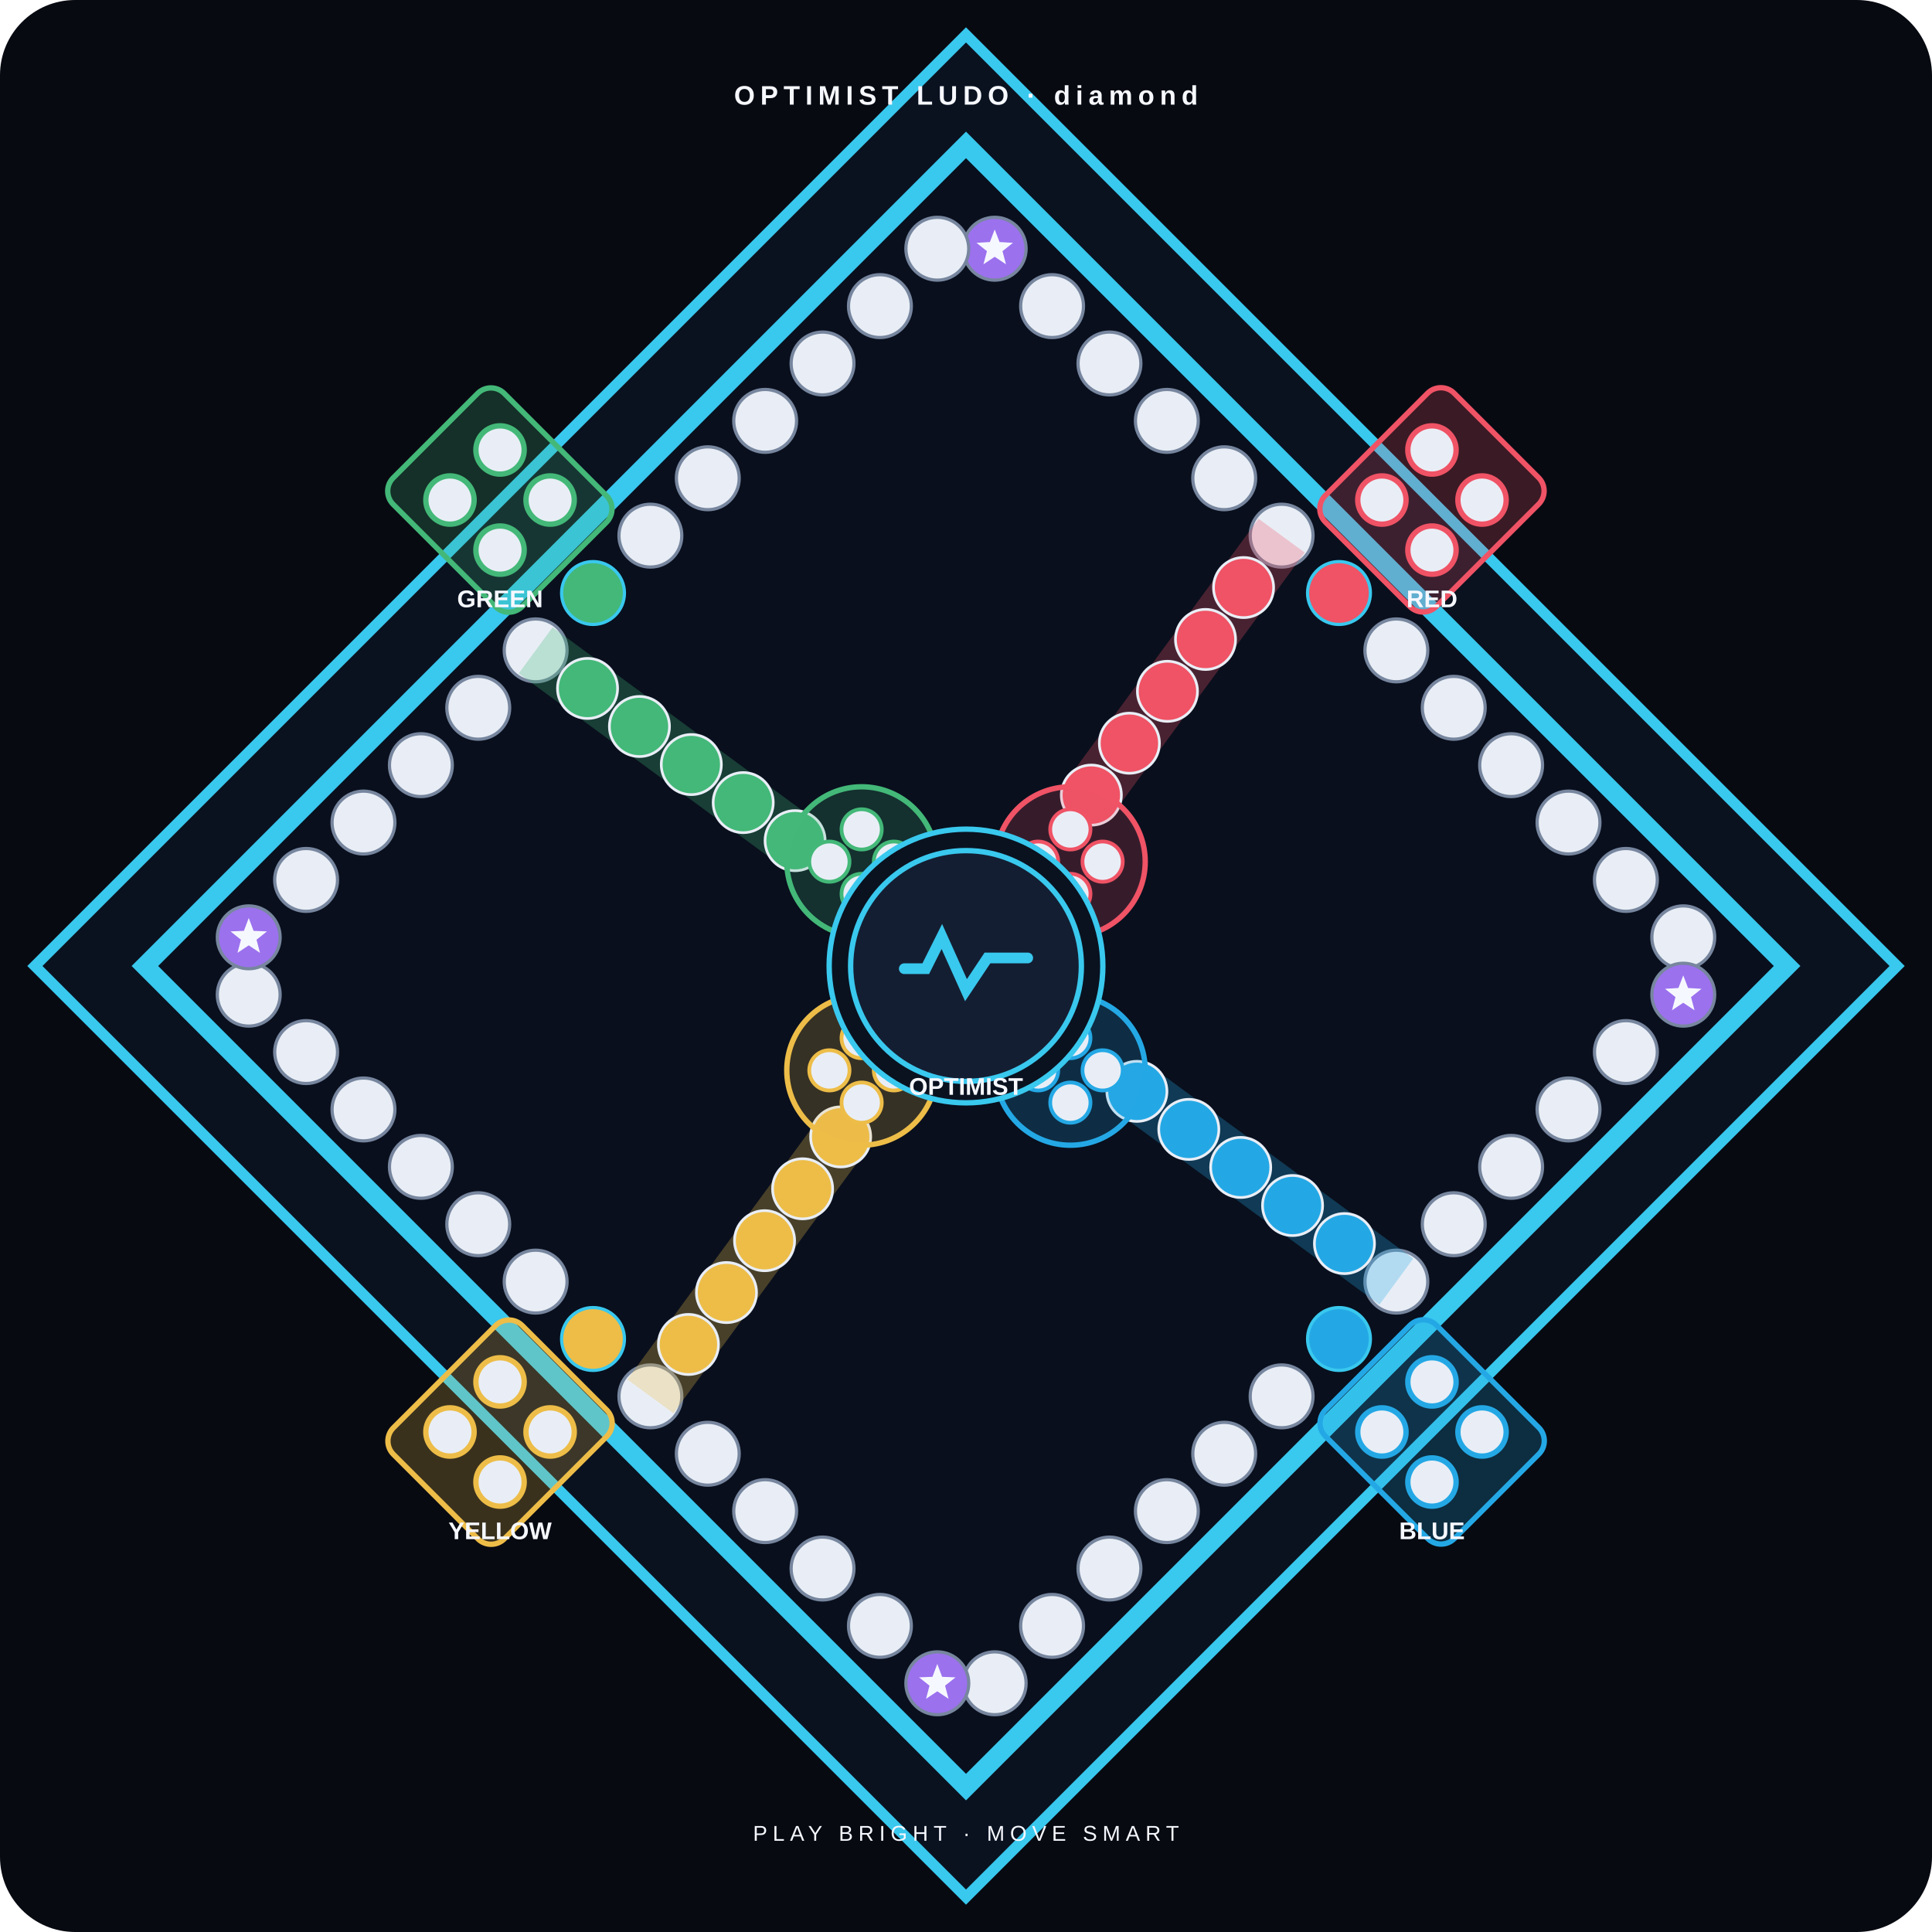
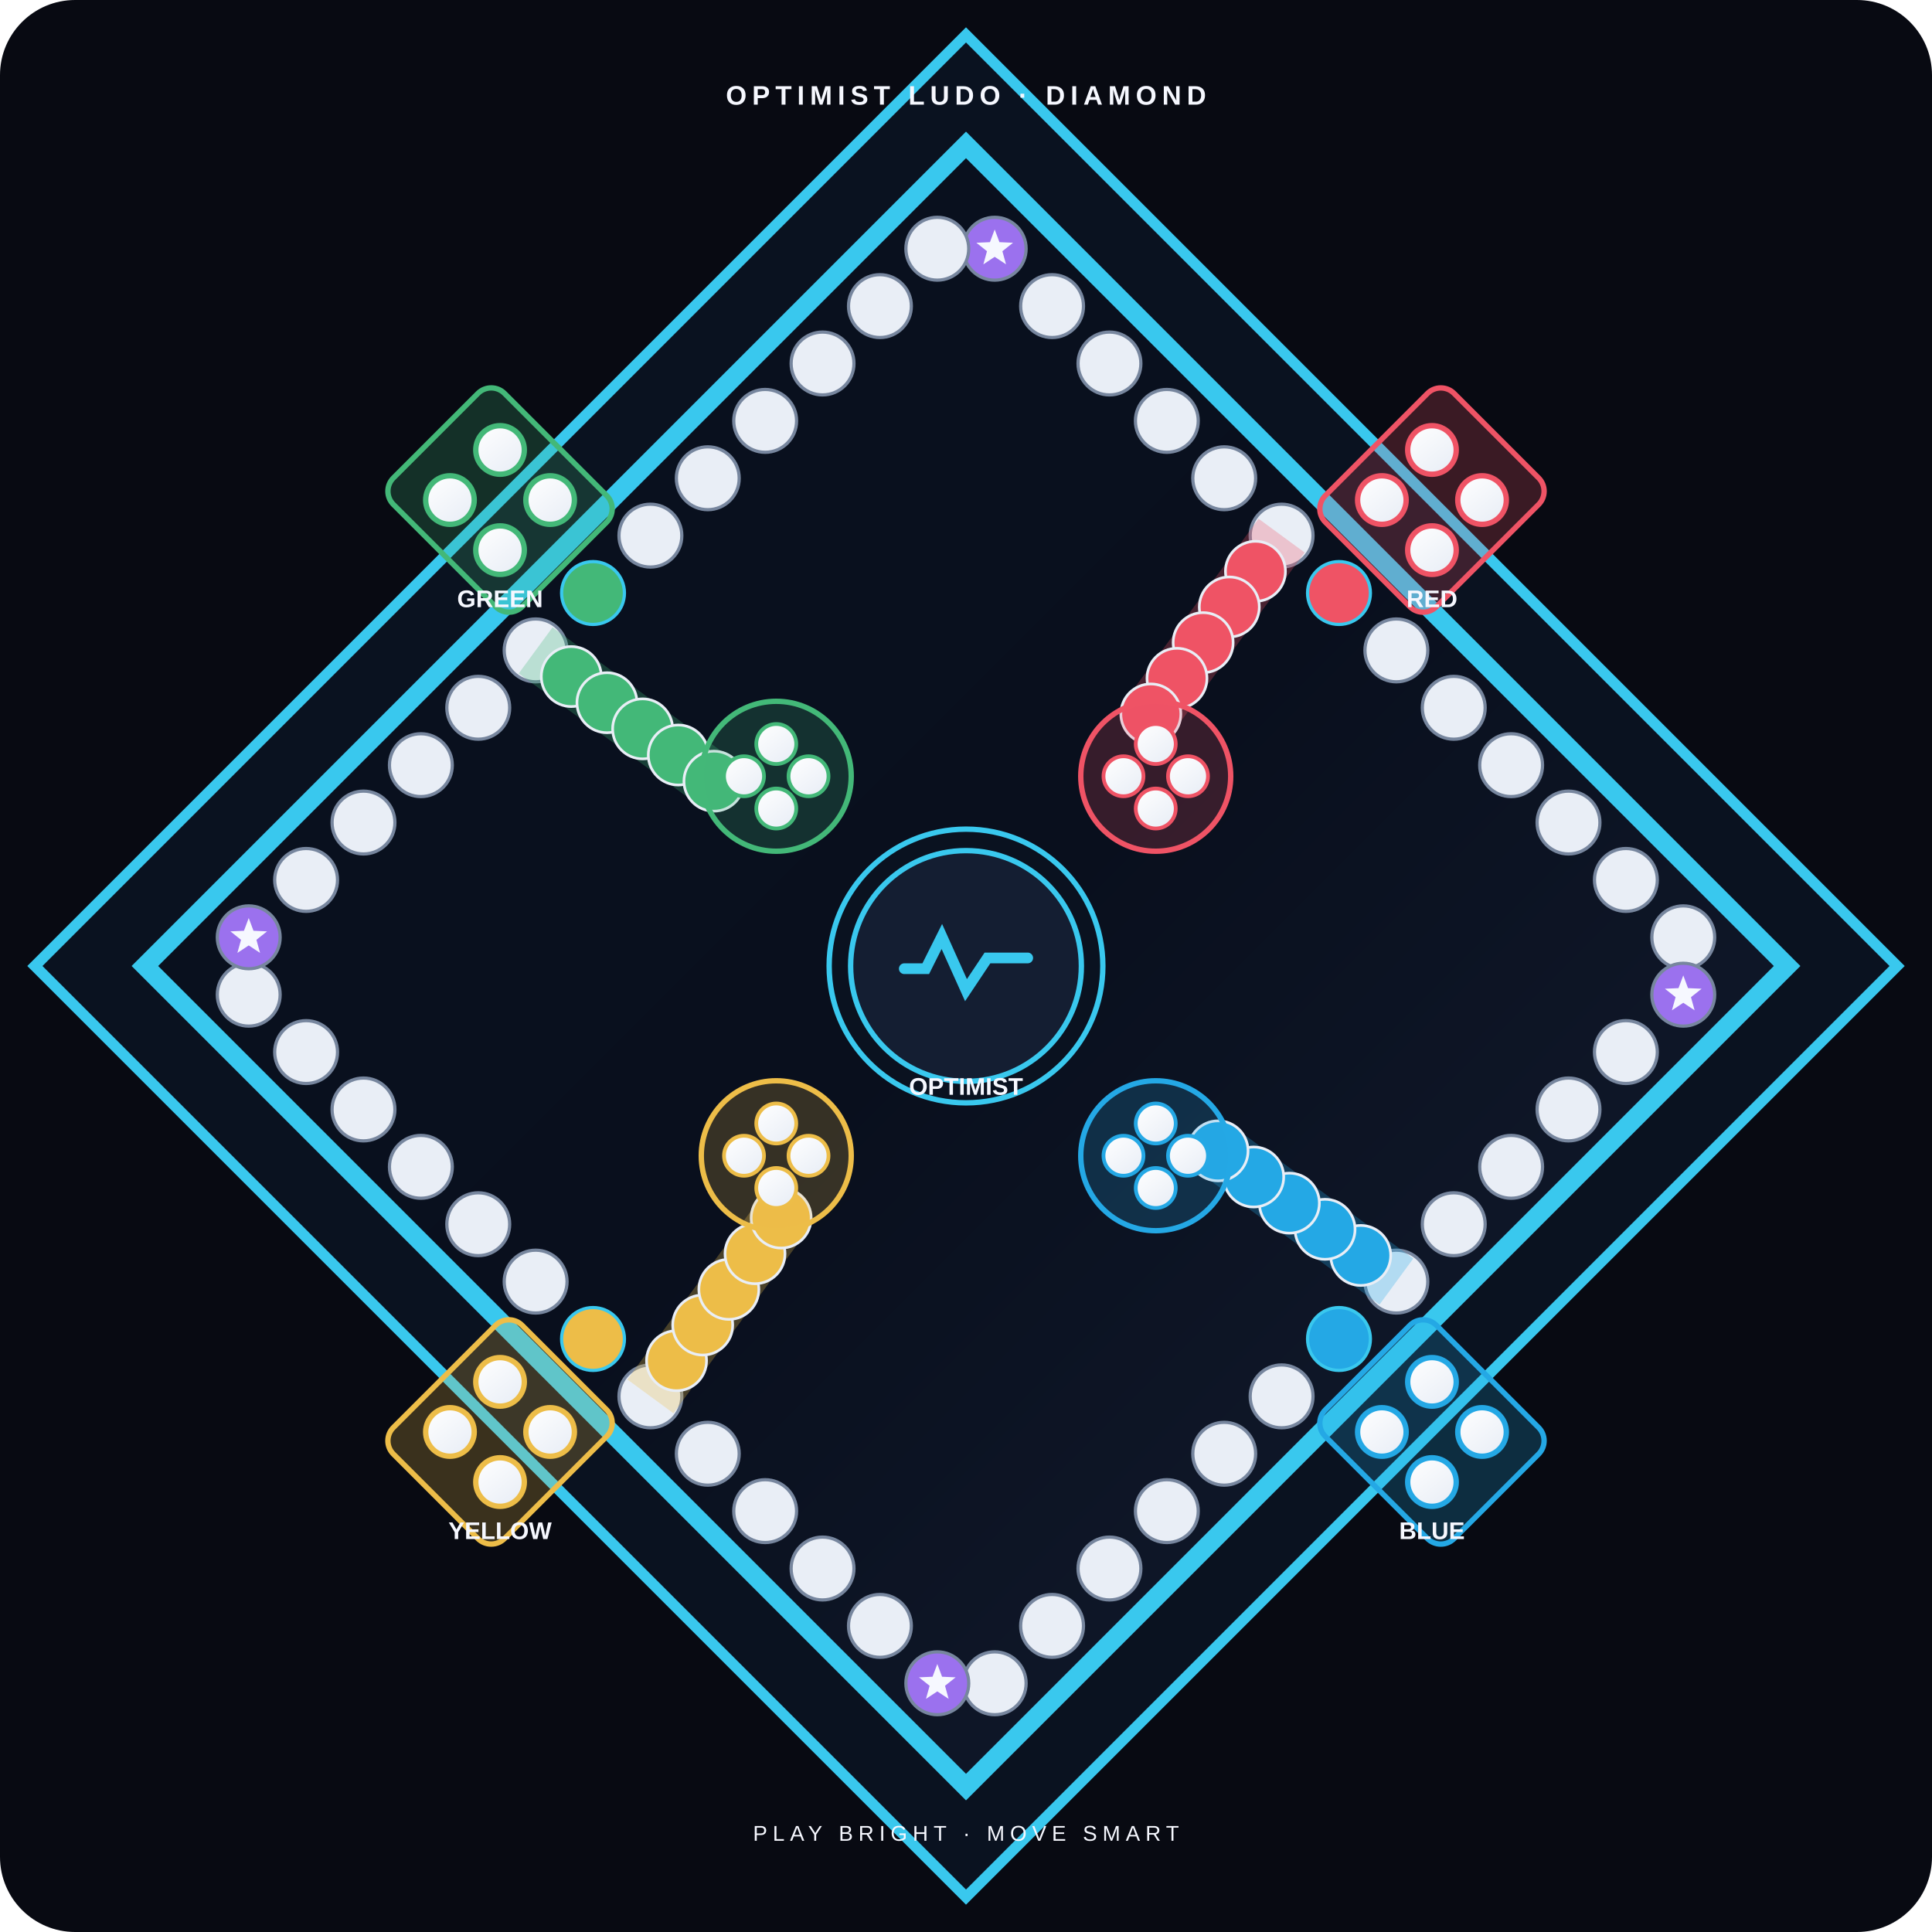
- <svg xmlns="http://www.w3.org/2000/svg" width="720" height="720" viewBox="0 0 720 720">
+ <svg xmlns="http://www.w3.org/2000/svg" width="720" height="720" viewBox="0 0 720 720" role="img" aria-label="OPTIMIST LUDO DIAMOND NEON">
+   <defs>
+     <linearGradient id="table" x1="0" y1="0" x2="1" y2="1">
+       <stop stop-color="#0a1220" />
+       <stop offset=".5" stop-color="#090f1d" />
+       <stop offset="1" stop-color="#141e32" />
+     </linearGradient>
+     <linearGradient id="cell" x1="0" y1="0" x2=".8" y2="1">
+       <stop stop-color="#fff" />
+       <stop offset="1" stop-color="#e9eef6" />
+     </linearGradient>
+   </defs>
  <rect width="720" height="720" rx="28" fill="#080a12" />
-   <path d="M360,13 L707,360 L360,707 L13,360Z" fill="#0a1220" stroke="#39c8ee" stroke-width="4" />
-   <path d="M360,54 L666,360 L360,666 L54,360Z" fill="#090f1d" stroke="#39c8ee" stroke-width="7" />
-   <g transform="translate(533.65 186.35) rotate(-45.0)">
-     <rect x="-33.9" y="-29.3" width="67.9" height="58.5" rx="7" fill="#ef5365" fill-opacity=".22" stroke="#ef5365" stroke-width="2" />
+   <path d="M360.00,13.00 L707.00,360.00 L360.00,707.00 L13.00,360.00Z" fill="#0a1220" stroke="#39c8ee" stroke-width="4" />
+   <path d="M360.00,54.00 L666.00,360.00 L360.00,666.00 L54.00,360.00Z" fill="url(#table)" stroke="#39c8ee" stroke-width="7" />
+   <g transform="translate(533.648 186.352) rotate(-45.00)">
+     <rect x="-33.93" y="-29.27" width="67.86" height="58.55" rx="7" fill="#ef5365" fill-opacity=".22" stroke="#ef5365" stroke-width="2" />
  </g>
-   <circle id="bred0" cx="514.99" cy="186.35" r="9.0" fill="#e9eef6" stroke="#ef5365" stroke-width="2" />
-   <circle id="bred1" cx="533.65" cy="205.01" r="9.0" fill="#e9eef6" stroke="#ef5365" stroke-width="2" />
-   <circle id="bred2" cx="533.65" cy="167.69" r="9.0" fill="#e9eef6" stroke="#ef5365" stroke-width="2" />
-   <circle id="bred3" cx="552.31" cy="186.35" r="9.0" fill="#e9eef6" stroke="#ef5365" stroke-width="2" />
-   <text x="533.65" y="226.3" text-anchor="middle" fill="#f6f8ff" font-family="Arial" font-size="9" font-weight="bold">RED</text>
-   <g transform="translate(533.65 533.65) rotate(45.0)">
-     <rect x="-33.9" y="-29.3" width="67.9" height="58.5" rx="7" fill="#24a8e5" fill-opacity=".22" stroke="#24a8e5" stroke-width="2" />
+   <circle id="bred0" cx="514.98" cy="186.352" r="9.05" fill="url(#cell)" stroke="#ef5365" stroke-width="2" />
+   <circle id="bred1" cx="533.648" cy="205.02" r="9.05" fill="url(#cell)" stroke="#ef5365" stroke-width="2" />
+   <circle id="bred2" cx="533.648" cy="167.684" r="9.05" fill="url(#cell)" stroke="#ef5365" stroke-width="2" />
+   <circle id="bred3" cx="552.316" cy="186.352" r="9.05" fill="url(#cell)" stroke="#ef5365" stroke-width="2" />
+   <text x="533.648" y="226.27" text-anchor="middle" fill="#f6f8ff" font-family="Arial" font-size="9" font-weight="bold">RED</text>
+   <g transform="translate(533.648 533.648) rotate(45.00)">
+     <rect x="-33.93" y="-29.27" width="67.86" height="58.55" rx="7" fill="#24a8e5" fill-opacity=".22" stroke="#24a8e5" stroke-width="2" />
  </g>
-   <circle id="bblue0" cx="533.65" cy="514.99" r="9.0" fill="#e9eef6" stroke="#24a8e5" stroke-width="2" />
-   <circle id="bblue1" cx="514.99" cy="533.65" r="9.0" fill="#e9eef6" stroke="#24a8e5" stroke-width="2" />
-   <circle id="bblue2" cx="552.31" cy="533.65" r="9.0" fill="#e9eef6" stroke="#24a8e5" stroke-width="2" />
-   <circle id="bblue3" cx="533.65" cy="552.31" r="9.0" fill="#e9eef6" stroke="#24a8e5" stroke-width="2" />
-   <text x="533.65" y="573.6" text-anchor="middle" fill="#f6f8ff" font-family="Arial" font-size="9" font-weight="bold">BLUE</text>
-   <g transform="translate(186.35 533.65) rotate(135.0)">
-     <rect x="-33.9" y="-29.3" width="67.9" height="58.5" rx="7" fill="#edbd48" fill-opacity=".22" stroke="#edbd48" stroke-width="2" />
+   <circle id="bblue0" cx="533.648" cy="514.98" r="9.05" fill="url(#cell)" stroke="#24a8e5" stroke-width="2" />
+   <circle id="bblue1" cx="514.98" cy="533.648" r="9.05" fill="url(#cell)" stroke="#24a8e5" stroke-width="2" />
+   <circle id="bblue2" cx="552.316" cy="533.648" r="9.05" fill="url(#cell)" stroke="#24a8e5" stroke-width="2" />
+   <circle id="bblue3" cx="533.648" cy="552.316" r="9.05" fill="url(#cell)" stroke="#24a8e5" stroke-width="2" />
+   <text x="533.648" y="573.57" text-anchor="middle" fill="#f6f8ff" font-family="Arial" font-size="9" font-weight="bold">BLUE</text>
+   <g transform="translate(186.352 533.648) rotate(135.00)">
+     <rect x="-33.93" y="-29.27" width="67.86" height="58.55" rx="7" fill="#edbd48" fill-opacity=".22" stroke="#edbd48" stroke-width="2" />
  </g>
-   <circle id="byellow0" cx="205.01" cy="533.65" r="9.0" fill="#e9eef6" stroke="#edbd48" stroke-width="2" />
-   <circle id="byellow1" cx="186.35" cy="514.99" r="9.0" fill="#e9eef6" stroke="#edbd48" stroke-width="2" />
-   <circle id="byellow2" cx="186.35" cy="552.31" r="9.0" fill="#e9eef6" stroke="#edbd48" stroke-width="2" />
-   <circle id="byellow3" cx="167.69" cy="533.65" r="9.0" fill="#e9eef6" stroke="#edbd48" stroke-width="2" />
-   <text x="186.35" y="573.6" text-anchor="middle" fill="#f6f8ff" font-family="Arial" font-size="9" font-weight="bold">YELLOW</text>
-   <g transform="translate(186.35 186.35) rotate(-135.0)">
-     <rect x="-33.9" y="-29.3" width="67.9" height="58.5" rx="7" fill="#43b878" fill-opacity=".22" stroke="#43b878" stroke-width="2" />
+   <circle id="byellow0" cx="205.02" cy="533.648" r="9.05" fill="url(#cell)" stroke="#edbd48" stroke-width="2" />
+   <circle id="byellow1" cx="186.352" cy="514.98" r="9.05" fill="url(#cell)" stroke="#edbd48" stroke-width="2" />
+   <circle id="byellow2" cx="186.352" cy="552.316" r="9.05" fill="url(#cell)" stroke="#edbd48" stroke-width="2" />
+   <circle id="byellow3" cx="167.684" cy="533.648" r="9.05" fill="url(#cell)" stroke="#edbd48" stroke-width="2" />
+   <text x="186.352" y="573.57" text-anchor="middle" fill="#f6f8ff" font-family="Arial" font-size="9" font-weight="bold">YELLOW</text>
+   <g transform="translate(186.352 186.352) rotate(-135.00)">
+     <rect x="-33.93" y="-29.27" width="67.86" height="58.55" rx="7" fill="#43b878" fill-opacity=".22" stroke="#43b878" stroke-width="2" />
  </g>
-   <circle id="bgreen0" cx="186.35" cy="205.01" r="9.0" fill="#e9eef6" stroke="#43b878" stroke-width="2" />
-   <circle id="bgreen1" cx="205.01" cy="186.35" r="9.0" fill="#e9eef6" stroke="#43b878" stroke-width="2" />
-   <circle id="bgreen2" cx="167.69" cy="186.35" r="9.0" fill="#e9eef6" stroke="#43b878" stroke-width="2" />
-   <circle id="bgreen3" cx="186.35" cy="167.69" r="9.0" fill="#e9eef6" stroke="#43b878" stroke-width="2" />
-   <text x="186.35" y="226.3" text-anchor="middle" fill="#f6f8ff" font-family="Arial" font-size="9" font-weight="bold">GREEN</text>
-   <circle id="t0" cx="370.69" cy="92.69" r="11.71" fill="#9b71ee" stroke="#77869e" stroke-width="1.2" />
-   <polygon id="s0" points="370.7,85.5 372.5,90.2 377.5,90.5 373.6,93.6 374.9,98.5 370.7,95.7 366.5,98.5 367.8,93.6 363.9,90.5 368.9,90.2" fill="#f6f8ff" />
-   <circle id="t1" cx="392.08" cy="114.08" r="11.71" fill="#e9eef6" stroke="#77869e" stroke-width="1.2" />
-   <circle id="t2" cx="413.46" cy="135.46" r="11.71" fill="#e9eef6" stroke="#77869e" stroke-width="1.2" />
-   <circle id="t3" cx="434.85" cy="156.85" r="11.71" fill="#e9eef6" stroke="#77869e" stroke-width="1.2" />
-   <circle id="t4" cx="456.23" cy="178.23" r="11.71" fill="#e9eef6" stroke="#77869e" stroke-width="1.2" />
-   <circle id="t5" cx="477.62" cy="199.62" r="11.71" fill="#e9eef6" stroke="#77869e" stroke-width="1.2" />
+   <circle id="bgreen0" cx="186.352" cy="205.02" r="9.05" fill="url(#cell)" stroke="#43b878" stroke-width="2" />
+   <circle id="bgreen1" cx="205.02" cy="186.352" r="9.05" fill="url(#cell)" stroke="#43b878" stroke-width="2" />
+   <circle id="bgreen2" cx="167.684" cy="186.352" r="9.05" fill="url(#cell)" stroke="#43b878" stroke-width="2" />
+   <circle id="bgreen3" cx="186.352" cy="167.684" r="9.05" fill="url(#cell)" stroke="#43b878" stroke-width="2" />
+   <text x="186.352" y="226.27" text-anchor="middle" fill="#f6f8ff" font-family="Arial" font-size="9" font-weight="bold">GREEN</text>
+   <circle id="t0" cx="370.692" cy="92.692" r="11.71" fill="#9b71ee" stroke="#77869e" stroke-width="1.2" />
+   <polygon id="s0" points="370.69,85.51 372.47,90.25 377.53,90.47 373.56,93.62 374.92,98.51 370.69,95.71 366.47,98.51 367.82,93.62 363.86,90.47 368.92,90.25" fill="#f6f8ff" />
+   <circle id="t1" cx="392.077" cy="114.077" r="11.71" fill="#e9eef6" stroke="#77869e" stroke-width="1.2" />
+   <circle id="t2" cx="413.462" cy="135.462" r="11.71" fill="#e9eef6" stroke="#77869e" stroke-width="1.2" />
+   <circle id="t3" cx="434.846" cy="156.846" r="11.71" fill="#e9eef6" stroke="#77869e" stroke-width="1.2" />
+   <circle id="t4" cx="456.231" cy="178.231" r="11.71" fill="#e9eef6" stroke="#77869e" stroke-width="1.2" />
+   <circle id="t5" cx="477.615" cy="199.615" r="11.71" fill="#e9eef6" stroke="#77869e" stroke-width="1.2" />
  <circle id="t6" cx="499" cy="221" r="11.71" fill="#ef5365" stroke="#39c8ee" stroke-width="1.2" />
-   <circle id="t7" cx="520.38" cy="242.38" r="11.71" fill="#e9eef6" stroke="#77869e" stroke-width="1.2" />
-   <circle id="t8" cx="541.77" cy="263.77" r="11.71" fill="#e9eef6" stroke="#77869e" stroke-width="1.2" />
-   <circle id="t9" cx="563.15" cy="285.15" r="11.71" fill="#e9eef6" stroke="#77869e" stroke-width="1.2" />
-   <circle id="t10" cx="584.54" cy="306.54" r="11.71" fill="#e9eef6" stroke="#77869e" stroke-width="1.2" />
-   <circle id="t11" cx="605.92" cy="327.92" r="11.71" fill="#e9eef6" stroke="#77869e" stroke-width="1.2" />
-   <circle id="t12" cx="627.31" cy="349.31" r="11.71" fill="#e9eef6" stroke="#77869e" stroke-width="1.2" />
-   <circle id="t13" cx="627.31" cy="370.69" r="11.71" fill="#9b71ee" stroke="#77869e" stroke-width="1.2" />
-   <polygon id="s13" points="627.3,363.5 629.1,368.2 634.1,368.5 630.2,371.6 631.5,376.5 627.3,373.7 623.1,376.5 624.4,371.6 620.5,368.5 625.5,368.2" fill="#f6f8ff" />
-   <circle id="t14" cx="605.92" cy="392.08" r="11.71" fill="#e9eef6" stroke="#77869e" stroke-width="1.2" />
-   <circle id="t15" cx="584.54" cy="413.46" r="11.71" fill="#e9eef6" stroke="#77869e" stroke-width="1.2" />
-   <circle id="t16" cx="563.15" cy="434.85" r="11.71" fill="#e9eef6" stroke="#77869e" stroke-width="1.2" />
-   <circle id="t17" cx="541.77" cy="456.23" r="11.71" fill="#e9eef6" stroke="#77869e" stroke-width="1.2" />
-   <circle id="t18" cx="520.38" cy="477.62" r="11.71" fill="#e9eef6" stroke="#77869e" stroke-width="1.2" />
+   <circle id="t7" cx="520.385" cy="242.385" r="11.71" fill="#e9eef6" stroke="#77869e" stroke-width="1.2" />
+   <circle id="t8" cx="541.769" cy="263.769" r="11.71" fill="#e9eef6" stroke="#77869e" stroke-width="1.2" />
+   <circle id="t9" cx="563.154" cy="285.154" r="11.71" fill="#e9eef6" stroke="#77869e" stroke-width="1.2" />
+   <circle id="t10" cx="584.538" cy="306.538" r="11.71" fill="#e9eef6" stroke="#77869e" stroke-width="1.2" />
+   <circle id="t11" cx="605.923" cy="327.923" r="11.71" fill="#e9eef6" stroke="#77869e" stroke-width="1.2" />
+   <circle id="t12" cx="627.308" cy="349.308" r="11.71" fill="#e9eef6" stroke="#77869e" stroke-width="1.2" />
+   <circle id="t13" cx="627.308" cy="370.692" r="11.71" fill="#9b71ee" stroke="#77869e" stroke-width="1.2" />
+   <polygon id="s13" points="627.31,363.51 629.08,368.25 634.14,368.47 630.18,371.62 631.53,376.51 627.31,373.71 623.08,376.51 624.44,371.62 620.47,368.47 625.53,368.25" fill="#f6f8ff" />
+   <circle id="t14" cx="605.923" cy="392.077" r="11.71" fill="#e9eef6" stroke="#77869e" stroke-width="1.2" />
+   <circle id="t15" cx="584.538" cy="413.462" r="11.71" fill="#e9eef6" stroke="#77869e" stroke-width="1.2" />
+   <circle id="t16" cx="563.154" cy="434.846" r="11.71" fill="#e9eef6" stroke="#77869e" stroke-width="1.2" />
+   <circle id="t17" cx="541.769" cy="456.231" r="11.71" fill="#e9eef6" stroke="#77869e" stroke-width="1.2" />
+   <circle id="t18" cx="520.385" cy="477.615" r="11.71" fill="#e9eef6" stroke="#77869e" stroke-width="1.2" />
  <circle id="t19" cx="499" cy="499" r="11.71" fill="#24a8e5" stroke="#39c8ee" stroke-width="1.2" />
-   <circle id="t20" cx="477.62" cy="520.38" r="11.71" fill="#e9eef6" stroke="#77869e" stroke-width="1.2" />
-   <circle id="t21" cx="456.23" cy="541.77" r="11.71" fill="#e9eef6" stroke="#77869e" stroke-width="1.2" />
-   <circle id="t22" cx="434.85" cy="563.15" r="11.71" fill="#e9eef6" stroke="#77869e" stroke-width="1.2" />
-   <circle id="t23" cx="413.46" cy="584.54" r="11.71" fill="#e9eef6" stroke="#77869e" stroke-width="1.2" />
-   <circle id="t24" cx="392.08" cy="605.92" r="11.71" fill="#e9eef6" stroke="#77869e" stroke-width="1.2" />
-   <circle id="t25" cx="370.69" cy="627.31" r="11.71" fill="#e9eef6" stroke="#77869e" stroke-width="1.2" />
-   <circle id="t26" cx="349.31" cy="627.31" r="11.71" fill="#9b71ee" stroke="#77869e" stroke-width="1.2" />
-   <polygon id="s26" points="349.3,620.1 351.1,624.9 356.1,625.1 352.2,628.2 353.5,633.1 349.3,630.3 345.1,633.1 346.4,628.2 342.5,625.1 347.5,624.9" fill="#f6f8ff" />
-   <circle id="t27" cx="327.92" cy="605.92" r="11.71" fill="#e9eef6" stroke="#77869e" stroke-width="1.2" />
-   <circle id="t28" cx="306.54" cy="584.54" r="11.71" fill="#e9eef6" stroke="#77869e" stroke-width="1.2" />
-   <circle id="t29" cx="285.15" cy="563.15" r="11.71" fill="#e9eef6" stroke="#77869e" stroke-width="1.2" />
-   <circle id="t30" cx="263.77" cy="541.77" r="11.71" fill="#e9eef6" stroke="#77869e" stroke-width="1.2" />
-   <circle id="t31" cx="242.38" cy="520.38" r="11.71" fill="#e9eef6" stroke="#77869e" stroke-width="1.2" />
+   <circle id="t20" cx="477.615" cy="520.385" r="11.71" fill="#e9eef6" stroke="#77869e" stroke-width="1.2" />
+   <circle id="t21" cx="456.231" cy="541.769" r="11.71" fill="#e9eef6" stroke="#77869e" stroke-width="1.2" />
+   <circle id="t22" cx="434.846" cy="563.154" r="11.71" fill="#e9eef6" stroke="#77869e" stroke-width="1.2" />
+   <circle id="t23" cx="413.462" cy="584.538" r="11.71" fill="#e9eef6" stroke="#77869e" stroke-width="1.2" />
+   <circle id="t24" cx="392.077" cy="605.923" r="11.71" fill="#e9eef6" stroke="#77869e" stroke-width="1.2" />
+   <circle id="t25" cx="370.692" cy="627.308" r="11.71" fill="#e9eef6" stroke="#77869e" stroke-width="1.2" />
+   <circle id="t26" cx="349.308" cy="627.308" r="11.71" fill="#9b71ee" stroke="#77869e" stroke-width="1.2" />
+   <polygon id="s26" points="349.31,620.12 351.08,624.87 356.14,625.09 352.18,628.24 353.53,633.12 349.31,630.33 345.08,633.12 346.44,628.24 342.47,625.09 347.53,624.87" fill="#f6f8ff" />
+   <circle id="t27" cx="327.923" cy="605.923" r="11.71" fill="#e9eef6" stroke="#77869e" stroke-width="1.2" />
+   <circle id="t28" cx="306.538" cy="584.538" r="11.71" fill="#e9eef6" stroke="#77869e" stroke-width="1.2" />
+   <circle id="t29" cx="285.154" cy="563.154" r="11.71" fill="#e9eef6" stroke="#77869e" stroke-width="1.2" />
+   <circle id="t30" cx="263.769" cy="541.769" r="11.71" fill="#e9eef6" stroke="#77869e" stroke-width="1.2" />
+   <circle id="t31" cx="242.385" cy="520.385" r="11.71" fill="#e9eef6" stroke="#77869e" stroke-width="1.2" />
  <circle id="t32" cx="221" cy="499" r="11.71" fill="#edbd48" stroke="#39c8ee" stroke-width="1.2" />
-   <circle id="t33" cx="199.62" cy="477.62" r="11.71" fill="#e9eef6" stroke="#77869e" stroke-width="1.2" />
-   <circle id="t34" cx="178.23" cy="456.23" r="11.71" fill="#e9eef6" stroke="#77869e" stroke-width="1.2" />
-   <circle id="t35" cx="156.85" cy="434.85" r="11.71" fill="#e9eef6" stroke="#77869e" stroke-width="1.2" />
-   <circle id="t36" cx="135.46" cy="413.46" r="11.71" fill="#e9eef6" stroke="#77869e" stroke-width="1.2" />
-   <circle id="t37" cx="114.08" cy="392.08" r="11.71" fill="#e9eef6" stroke="#77869e" stroke-width="1.2" />
-   <circle id="t38" cx="92.69" cy="370.69" r="11.71" fill="#e9eef6" stroke="#77869e" stroke-width="1.2" />
-   <circle id="t39" cx="92.69" cy="349.31" r="11.71" fill="#9b71ee" stroke="#77869e" stroke-width="1.2" />
-   <polygon id="s39" points="92.7,342.1 94.5,346.9 99.5,347.1 95.6,350.2 96.9,355.1 92.7,352.3 88.5,355.1 89.8,350.2 85.9,347.1 90.9,346.9" fill="#f6f8ff" />
-   <circle id="t40" cx="114.08" cy="327.92" r="11.71" fill="#e9eef6" stroke="#77869e" stroke-width="1.2" />
-   <circle id="t41" cx="135.46" cy="306.54" r="11.71" fill="#e9eef6" stroke="#77869e" stroke-width="1.2" />
-   <circle id="t42" cx="156.85" cy="285.15" r="11.71" fill="#e9eef6" stroke="#77869e" stroke-width="1.2" />
-   <circle id="t43" cx="178.23" cy="263.77" r="11.71" fill="#e9eef6" stroke="#77869e" stroke-width="1.2" />
-   <circle id="t44" cx="199.62" cy="242.38" r="11.71" fill="#e9eef6" stroke="#77869e" stroke-width="1.2" />
+   <circle id="t33" cx="199.615" cy="477.615" r="11.71" fill="#e9eef6" stroke="#77869e" stroke-width="1.2" />
+   <circle id="t34" cx="178.231" cy="456.231" r="11.71" fill="#e9eef6" stroke="#77869e" stroke-width="1.2" />
+   <circle id="t35" cx="156.846" cy="434.846" r="11.71" fill="#e9eef6" stroke="#77869e" stroke-width="1.2" />
+   <circle id="t36" cx="135.462" cy="413.462" r="11.71" fill="#e9eef6" stroke="#77869e" stroke-width="1.2" />
+   <circle id="t37" cx="114.077" cy="392.077" r="11.71" fill="#e9eef6" stroke="#77869e" stroke-width="1.2" />
+   <circle id="t38" cx="92.692" cy="370.692" r="11.71" fill="#e9eef6" stroke="#77869e" stroke-width="1.2" />
+   <circle id="t39" cx="92.692" cy="349.308" r="11.71" fill="#9b71ee" stroke="#77869e" stroke-width="1.2" />
+   <polygon id="s39" points="92.69,342.12 94.47,346.87 99.53,347.09 95.56,350.24 96.92,355.12 92.69,352.33 88.47,355.12 89.82,350.24 85.86,347.09 90.92,346.87" fill="#f6f8ff" />
+   <circle id="t40" cx="114.077" cy="327.923" r="11.71" fill="#e9eef6" stroke="#77869e" stroke-width="1.2" />
+   <circle id="t41" cx="135.462" cy="306.538" r="11.71" fill="#e9eef6" stroke="#77869e" stroke-width="1.2" />
+   <circle id="t42" cx="156.846" cy="285.154" r="11.71" fill="#e9eef6" stroke="#77869e" stroke-width="1.2" />
+   <circle id="t43" cx="178.231" cy="263.769" r="11.71" fill="#e9eef6" stroke="#77869e" stroke-width="1.2" />
+   <circle id="t44" cx="199.615" cy="242.385" r="11.71" fill="#e9eef6" stroke="#77869e" stroke-width="1.2" />
  <circle id="t45" cx="221" cy="221" r="11.71" fill="#43b878" stroke="#39c8ee" stroke-width="1.2" />
-   <circle id="t46" cx="242.38" cy="199.62" r="11.71" fill="#e9eef6" stroke="#77869e" stroke-width="1.2" />
-   <circle id="t47" cx="263.77" cy="178.23" r="11.71" fill="#e9eef6" stroke="#77869e" stroke-width="1.2" />
-   <circle id="t48" cx="285.15" cy="156.85" r="11.71" fill="#e9eef6" stroke="#77869e" stroke-width="1.2" />
-   <circle id="t49" cx="306.54" cy="135.46" r="11.71" fill="#e9eef6" stroke="#77869e" stroke-width="1.2" />
-   <circle id="t50" cx="327.92" cy="114.08" r="11.71" fill="#e9eef6" stroke="#77869e" stroke-width="1.2" />
-   <circle id="t51" cx="349.31" cy="92.69" r="11.71" fill="#e9eef6" stroke="#77869e" stroke-width="1.2" />
-   <path d="M477.62,199.62 L463.44,218.96 L449.26,238.3 L435.07,257.63 L420.89,276.97 L406.71,296.31" stroke="#ef5365" stroke-opacity=".28" stroke-width="21.3" fill="none" />
-   <circle id="hred0" cx="463.44" cy="218.96" r="11.2" fill="#ef5365" stroke="#e9eef6" stroke-width="1" />
-   <circle id="hred1" cx="449.26" cy="238.3" r="11.2" fill="#ef5365" stroke="#e9eef6" stroke-width="1" />
-   <circle id="hred2" cx="435.07" cy="257.63" r="11.2" fill="#ef5365" stroke="#e9eef6" stroke-width="1" />
-   <circle id="hred3" cx="420.89" cy="276.97" r="11.2" fill="#ef5365" stroke="#e9eef6" stroke-width="1" />
-   <circle id="hred4" cx="406.71" cy="296.31" r="11.2" fill="#ef5365" stroke="#e9eef6" stroke-width="1" />
-   <circle cx="398.89" cy="321.11" r="27.9" fill="#ef5365" fill-opacity=".2" stroke="#ef5365" stroke-width="2" />
-   <circle id="fred0" cx="386.87" cy="321.11" r="7.5" fill="#e9eef6" stroke="#ef5365" stroke-width="1.4" />
-   <circle id="fred1" cx="398.89" cy="333.13" r="7.5" fill="#e9eef6" stroke="#ef5365" stroke-width="1.4" />
-   <circle id="fred2" cx="398.89" cy="309.09" r="7.5" fill="#e9eef6" stroke="#ef5365" stroke-width="1.4" />
-   <circle id="fred3" cx="410.91" cy="321.11" r="7.5" fill="#e9eef6" stroke="#ef5365" stroke-width="1.4" />
-   <path d="M520.38,477.62 L501.04,463.44 L481.7,449.26 L462.37,435.07 L443.03,420.89 L423.69,406.71" stroke="#24a8e5" stroke-opacity=".28" stroke-width="21.3" fill="none" />
-   <circle id="hblue0" cx="501.04" cy="463.44" r="11.2" fill="#24a8e5" stroke="#e9eef6" stroke-width="1" />
-   <circle id="hblue1" cx="481.7" cy="449.26" r="11.2" fill="#24a8e5" stroke="#e9eef6" stroke-width="1" />
-   <circle id="hblue2" cx="462.37" cy="435.07" r="11.2" fill="#24a8e5" stroke="#e9eef6" stroke-width="1" />
-   <circle id="hblue3" cx="443.03" cy="420.89" r="11.2" fill="#24a8e5" stroke="#e9eef6" stroke-width="1" />
-   <circle id="hblue4" cx="423.69" cy="406.71" r="11.2" fill="#24a8e5" stroke="#e9eef6" stroke-width="1" />
-   <circle cx="398.89" cy="398.89" r="27.9" fill="#24a8e5" fill-opacity=".2" stroke="#24a8e5" stroke-width="2" />
-   <circle id="fblue0" cx="398.89" cy="386.87" r="7.5" fill="#e9eef6" stroke="#24a8e5" stroke-width="1.4" />
-   <circle id="fblue1" cx="386.87" cy="398.89" r="7.5" fill="#e9eef6" stroke="#24a8e5" stroke-width="1.4" />
-   <circle id="fblue2" cx="410.91" cy="398.89" r="7.5" fill="#e9eef6" stroke="#24a8e5" stroke-width="1.4" />
-   <circle id="fblue3" cx="398.89" cy="410.91" r="7.5" fill="#e9eef6" stroke="#24a8e5" stroke-width="1.4" />
-   <path d="M242.38,520.38 L256.56,501.04 L270.74,481.7 L284.93,462.37 L299.11,443.03 L313.29,423.69" stroke="#edbd48" stroke-opacity=".28" stroke-width="21.3" fill="none" />
-   <circle id="hyellow0" cx="256.56" cy="501.04" r="11.2" fill="#edbd48" stroke="#e9eef6" stroke-width="1" />
-   <circle id="hyellow1" cx="270.74" cy="481.7" r="11.2" fill="#edbd48" stroke="#e9eef6" stroke-width="1" />
-   <circle id="hyellow2" cx="284.93" cy="462.37" r="11.2" fill="#edbd48" stroke="#e9eef6" stroke-width="1" />
-   <circle id="hyellow3" cx="299.11" cy="443.03" r="11.2" fill="#edbd48" stroke="#e9eef6" stroke-width="1" />
-   <circle id="hyellow4" cx="313.29" cy="423.69" r="11.2" fill="#edbd48" stroke="#e9eef6" stroke-width="1" />
-   <circle cx="321.11" cy="398.89" r="27.9" fill="#edbd48" fill-opacity=".2" stroke="#edbd48" stroke-width="2" />
-   <circle id="fyellow0" cx="333.13" cy="398.89" r="7.5" fill="#e9eef6" stroke="#edbd48" stroke-width="1.4" />
-   <circle id="fyellow1" cx="321.11" cy="386.87" r="7.5" fill="#e9eef6" stroke="#edbd48" stroke-width="1.4" />
-   <circle id="fyellow2" cx="321.11" cy="410.91" r="7.5" fill="#e9eef6" stroke="#edbd48" stroke-width="1.4" />
-   <circle id="fyellow3" cx="309.09" cy="398.89" r="7.5" fill="#e9eef6" stroke="#edbd48" stroke-width="1.4" />
-   <path d="M199.62,242.38 L218.96,256.56 L238.3,270.74 L257.63,284.93 L276.97,299.11 L296.31,313.29" stroke="#43b878" stroke-opacity=".28" stroke-width="21.3" fill="none" />
-   <circle id="hgreen0" cx="218.96" cy="256.56" r="11.2" fill="#43b878" stroke="#e9eef6" stroke-width="1" />
-   <circle id="hgreen1" cx="238.3" cy="270.74" r="11.2" fill="#43b878" stroke="#e9eef6" stroke-width="1" />
-   <circle id="hgreen2" cx="257.63" cy="284.93" r="11.2" fill="#43b878" stroke="#e9eef6" stroke-width="1" />
-   <circle id="hgreen3" cx="276.97" cy="299.11" r="11.2" fill="#43b878" stroke="#e9eef6" stroke-width="1" />
-   <circle id="hgreen4" cx="296.31" cy="313.29" r="11.2" fill="#43b878" stroke="#e9eef6" stroke-width="1" />
-   <circle cx="321.11" cy="321.11" r="27.9" fill="#43b878" fill-opacity=".2" stroke="#43b878" stroke-width="2" />
-   <circle id="fgreen0" cx="321.11" cy="333.13" r="7.5" fill="#e9eef6" stroke="#43b878" stroke-width="1.4" />
-   <circle id="fgreen1" cx="333.13" cy="321.11" r="7.5" fill="#e9eef6" stroke="#43b878" stroke-width="1.4" />
-   <circle id="fgreen2" cx="309.09" cy="321.11" r="7.5" fill="#e9eef6" stroke="#43b878" stroke-width="1.4" />
-   <circle id="fgreen3" cx="321.11" cy="309.09" r="7.5" fill="#e9eef6" stroke="#43b878" stroke-width="1.4" />
+   <circle id="t46" cx="242.385" cy="199.615" r="11.71" fill="#e9eef6" stroke="#77869e" stroke-width="1.2" />
+   <circle id="t47" cx="263.769" cy="178.231" r="11.71" fill="#e9eef6" stroke="#77869e" stroke-width="1.2" />
+   <circle id="t48" cx="285.154" cy="156.846" r="11.71" fill="#e9eef6" stroke="#77869e" stroke-width="1.2" />
+   <circle id="t49" cx="306.538" cy="135.462" r="11.71" fill="#e9eef6" stroke="#77869e" stroke-width="1.2" />
+   <circle id="t50" cx="327.923" cy="114.077" r="11.71" fill="#e9eef6" stroke="#77869e" stroke-width="1.2" />
+   <circle id="t51" cx="349.308" cy="92.692" r="11.71" fill="#e9eef6" stroke="#77869e" stroke-width="1.2" />
+   <path d="M477.615,199.615 L467.869,212.906 L458.122,226.196 L448.376,239.487 L438.629,252.778 L428.883,266.069" stroke="#ef5365" stroke-opacity=".28" stroke-width="21.29" fill="none" />
+   <circle id="hred0" cx="467.869" cy="212.906" r="11.18" fill="#ef5365" stroke="#e9eef6" stroke-width="1" />
+   <circle id="hred1" cx="458.122" cy="226.196" r="11.18" fill="#ef5365" stroke="#e9eef6" stroke-width="1" />
+   <circle id="hred2" cx="448.376" cy="239.487" r="11.18" fill="#ef5365" stroke="#e9eef6" stroke-width="1" />
+   <circle id="hred3" cx="438.629" cy="252.778" r="11.18" fill="#ef5365" stroke="#e9eef6" stroke-width="1" />
+   <circle id="hred4" cx="428.883" cy="266.069" r="11.18" fill="#ef5365" stroke="#e9eef6" stroke-width="1" />
+   <circle cx="430.711" cy="289.289" r="27.94" fill="#ef5365" fill-opacity=".2" stroke="#ef5365" stroke-width="2" />
+   <circle id="fred0" cx="418.691" cy="289.289" r="7.45" fill="url(#cell)" stroke="#ef5365" stroke-width="1.4" />
+   <circle id="fred1" cx="430.711" cy="301.309" r="7.45" fill="url(#cell)" stroke="#ef5365" stroke-width="1.4" />
+   <circle id="fred2" cx="430.711" cy="277.269" r="7.45" fill="url(#cell)" stroke="#ef5365" stroke-width="1.4" />
+   <circle id="fred3" cx="442.731" cy="289.289" r="7.45" fill="url(#cell)" stroke="#ef5365" stroke-width="1.4" />
+   <path d="M520.385,477.615 L507.094,467.869 L493.804,458.122 L480.513,448.376 L467.222,438.629 L453.931,428.883" stroke="#24a8e5" stroke-opacity=".28" stroke-width="21.29" fill="none" />
+   <circle id="hblue0" cx="507.094" cy="467.869" r="11.18" fill="#24a8e5" stroke="#e9eef6" stroke-width="1" />
+   <circle id="hblue1" cx="493.804" cy="458.122" r="11.18" fill="#24a8e5" stroke="#e9eef6" stroke-width="1" />
+   <circle id="hblue2" cx="480.513" cy="448.376" r="11.18" fill="#24a8e5" stroke="#e9eef6" stroke-width="1" />
+   <circle id="hblue3" cx="467.222" cy="438.629" r="11.18" fill="#24a8e5" stroke="#e9eef6" stroke-width="1" />
+   <circle id="hblue4" cx="453.931" cy="428.883" r="11.18" fill="#24a8e5" stroke="#e9eef6" stroke-width="1" />
+   <circle cx="430.711" cy="430.711" r="27.94" fill="#24a8e5" fill-opacity=".2" stroke="#24a8e5" stroke-width="2" />
+   <circle id="fblue0" cx="430.711" cy="418.691" r="7.45" fill="url(#cell)" stroke="#24a8e5" stroke-width="1.4" />
+   <circle id="fblue1" cx="418.691" cy="430.711" r="7.45" fill="url(#cell)" stroke="#24a8e5" stroke-width="1.4" />
+   <circle id="fblue2" cx="442.731" cy="430.711" r="7.45" fill="url(#cell)" stroke="#24a8e5" stroke-width="1.4" />
+   <circle id="fblue3" cx="430.711" cy="442.731" r="7.45" fill="url(#cell)" stroke="#24a8e5" stroke-width="1.4" />
+   <path d="M242.385,520.385 L252.131,507.094 L261.878,493.804 L271.624,480.513 L281.371,467.222 L291.117,453.931" stroke="#edbd48" stroke-opacity=".28" stroke-width="21.29" fill="none" />
+   <circle id="hyellow0" cx="252.131" cy="507.094" r="11.18" fill="#edbd48" stroke="#e9eef6" stroke-width="1" />
+   <circle id="hyellow1" cx="261.878" cy="493.804" r="11.18" fill="#edbd48" stroke="#e9eef6" stroke-width="1" />
+   <circle id="hyellow2" cx="271.624" cy="480.513" r="11.18" fill="#edbd48" stroke="#e9eef6" stroke-width="1" />
+   <circle id="hyellow3" cx="281.371" cy="467.222" r="11.18" fill="#edbd48" stroke="#e9eef6" stroke-width="1" />
+   <circle id="hyellow4" cx="291.117" cy="453.931" r="11.18" fill="#edbd48" stroke="#e9eef6" stroke-width="1" />
+   <circle cx="289.289" cy="430.711" r="27.94" fill="#edbd48" fill-opacity=".2" stroke="#edbd48" stroke-width="2" />
+   <circle id="fyellow0" cx="301.309" cy="430.711" r="7.45" fill="url(#cell)" stroke="#edbd48" stroke-width="1.4" />
+   <circle id="fyellow1" cx="289.289" cy="418.691" r="7.45" fill="url(#cell)" stroke="#edbd48" stroke-width="1.4" />
+   <circle id="fyellow2" cx="289.289" cy="442.731" r="7.45" fill="url(#cell)" stroke="#edbd48" stroke-width="1.4" />
+   <circle id="fyellow3" cx="277.269" cy="430.711" r="7.45" fill="url(#cell)" stroke="#edbd48" stroke-width="1.4" />
+   <path d="M199.615,242.385 L212.906,252.131 L226.196,261.878 L239.487,271.624 L252.778,281.371 L266.069,291.117" stroke="#43b878" stroke-opacity=".28" stroke-width="21.29" fill="none" />
+   <circle id="hgreen0" cx="212.906" cy="252.131" r="11.18" fill="#43b878" stroke="#e9eef6" stroke-width="1" />
+   <circle id="hgreen1" cx="226.196" cy="261.878" r="11.18" fill="#43b878" stroke="#e9eef6" stroke-width="1" />
+   <circle id="hgreen2" cx="239.487" cy="271.624" r="11.18" fill="#43b878" stroke="#e9eef6" stroke-width="1" />
+   <circle id="hgreen3" cx="252.778" cy="281.371" r="11.18" fill="#43b878" stroke="#e9eef6" stroke-width="1" />
+   <circle id="hgreen4" cx="266.069" cy="291.117" r="11.18" fill="#43b878" stroke="#e9eef6" stroke-width="1" />
+   <circle cx="289.289" cy="289.289" r="27.94" fill="#43b878" fill-opacity=".2" stroke="#43b878" stroke-width="2" />
+   <circle id="fgreen0" cx="289.289" cy="301.309" r="7.45" fill="url(#cell)" stroke="#43b878" stroke-width="1.4" />
+   <circle id="fgreen1" cx="301.309" cy="289.289" r="7.45" fill="url(#cell)" stroke="#43b878" stroke-width="1.4" />
+   <circle id="fgreen2" cx="277.269" cy="289.289" r="7.45" fill="url(#cell)" stroke="#43b878" stroke-width="1.4" />
+   <circle id="fgreen3" cx="289.289" cy="277.269" r="7.45" fill="url(#cell)" stroke="#43b878" stroke-width="1.4" />
  <circle cx="360" cy="360" r="51" fill="#0a1220" stroke="#39c8ee" stroke-width="2" />
  <circle cx="360" cy="360" r="43" fill="#141e32" stroke="#39c8ee" stroke-width="2" />
  <path d="M337 361h8l6-12 9 20 8-12h15" stroke="#39c8ee" fill="none" stroke-width="4" stroke-linecap="round" />
  <text x="360" y="408" text-anchor="middle" fill="#f6f8ff" font-family="Arial" font-size="9" font-weight="bold">OPTIMIST</text>
-   <text x="360" y="39" text-anchor="middle" fill="#f6f8ff" font-family="Arial" font-size="10" font-weight="bold" letter-spacing="2">OPTIMIST LUDO · diamond</text>
+   <text x="360" y="39" text-anchor="middle" fill="#f6f8ff" font-family="Arial" font-size="10" font-weight="bold" letter-spacing="2">OPTIMIST LUDO · DIAMOND</text>
  <text x="360" y="686" text-anchor="middle" fill="#f6f8ff" font-family="Arial" font-size="8" letter-spacing="2">PLAY BRIGHT · MOVE SMART</text>
</svg>
